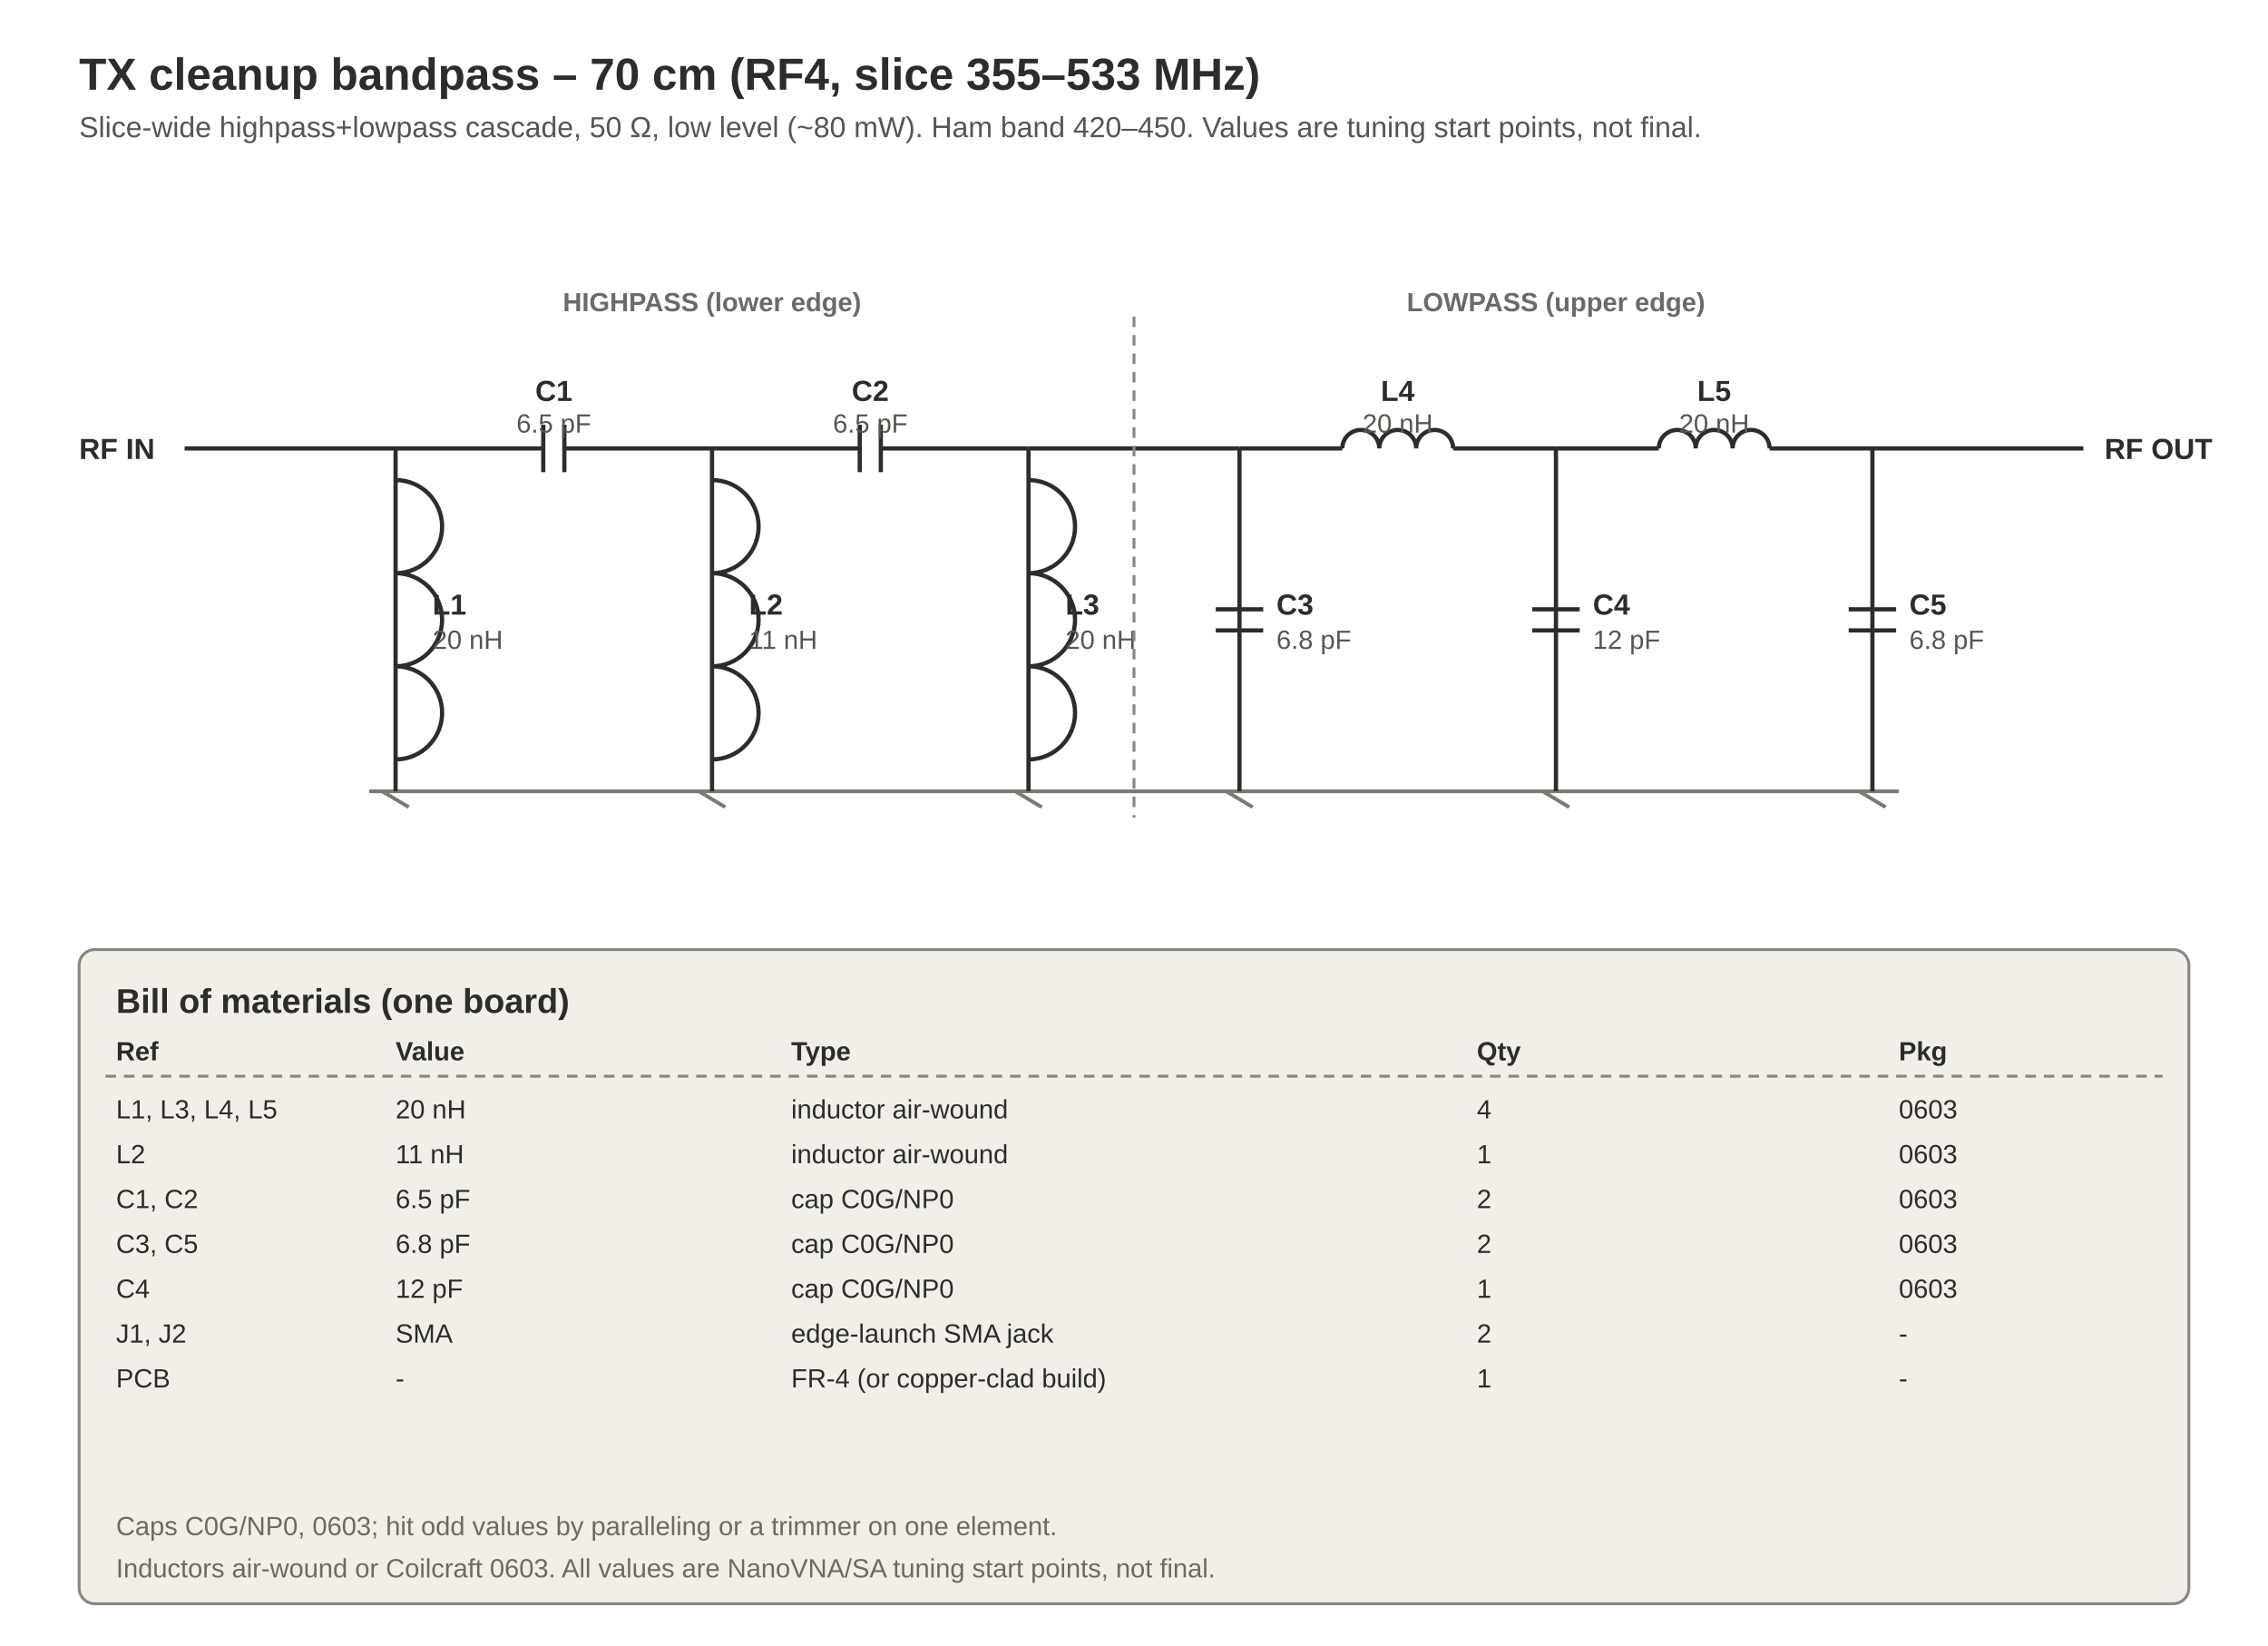
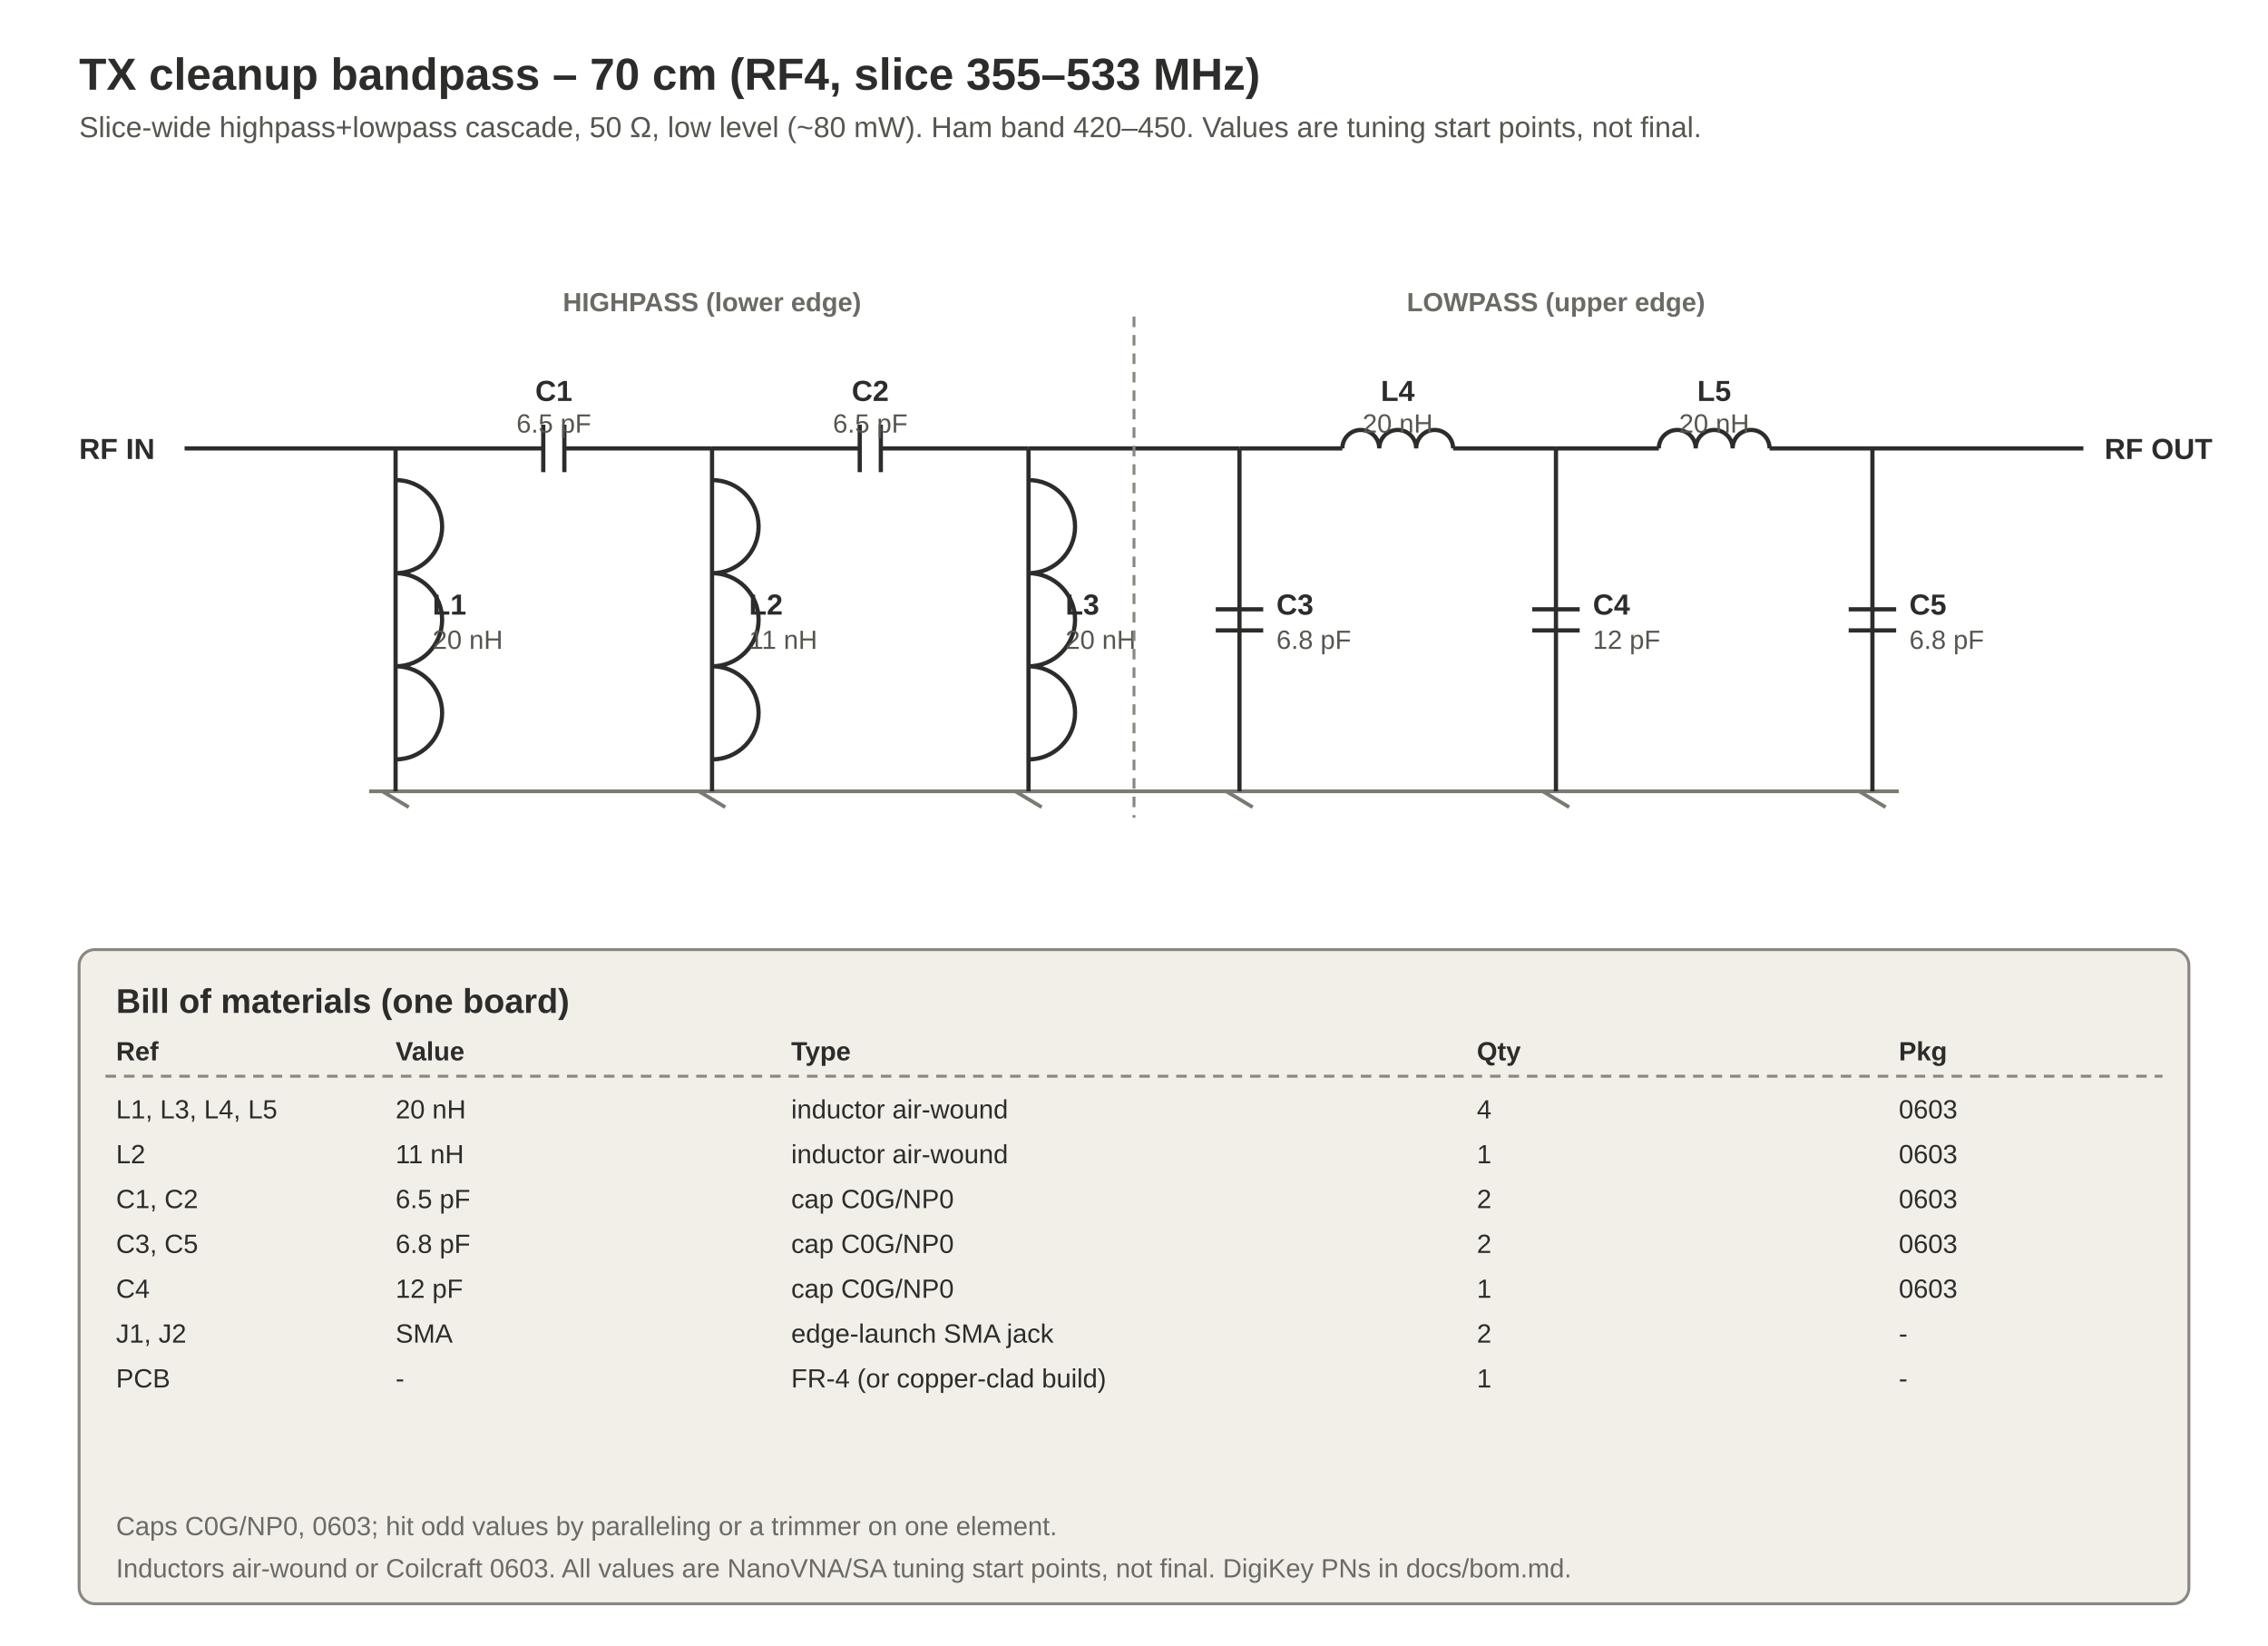
- <svg xmlns="http://www.w3.org/2000/svg" width="860" viewBox="0 0 860 624" role="img">
+ <svg xmlns="http://www.w3.org/2000/svg" width="1720" height="1248" viewBox="0 0 860 624" role="img">
  <style>text{font-family:Arial,Helvetica,sans-serif}.h1{font-size:17px;font-weight:700;fill:#2C2C2A}.h2{font-size:11px;fill:#56554f}.w{stroke:#2C2C2A;stroke-width:1.6;fill:none}.gnd{stroke:#7a7972;stroke-width:1.4}.lbl{font-size:11px;font-weight:600;fill:#2C2C2A}.val{font-size:10px;fill:#56554f}.sec{font-size:10px;font-weight:700;fill:#6b6a64}.port{font-size:11px;font-weight:700;fill:#2C2C2A}.cap2{font-size:10px;fill:#6b6a64}.th{font-size:10px;font-weight:700;fill:#2C2C2A}.td{font-size:10px;fill:#2C2C2A}.div{stroke:#888780;stroke-width:1.1;stroke-dasharray:4 3}.box{fill:#F1EFE8;stroke:#888780;stroke-width:1.1}</style>
  <text class="h1" x="30" y="34">TX cleanup bandpass – 70 cm (RF4, slice 355–533 MHz)</text>
  <text class="h2" x="30" y="52">Slice-wide highpass+lowpass cascade, 50 Ω, low level (~80 mW). Ham band 420–450. Values are tuning start points, not final.</text>
  <text class="port" x="30" y="174">RF IN</text>
  <text class="port" x="798" y="174">RF OUT</text>
  <line x1="70" y1="170" x2="150" y2="170" class="w" />
  <line x1="150" y1="170" x2="206" y2="170" class="w" />
  <line x1="206" y1="161" x2="206" y2="179" class="w" />
  <line x1="214" y1="161" x2="214" y2="179" class="w" />
  <line x1="214" y1="170" x2="270" y2="170" class="w" />
  <text class="lbl" x="210" y="152" text-anchor="middle">C1</text>
  <text class="val" x="210" y="164" text-anchor="middle">6.5 pF</text>
  <line x1="270" y1="170" x2="326" y2="170" class="w" />
  <line x1="326" y1="161" x2="326" y2="179" class="w" />
  <line x1="334" y1="161" x2="334" y2="179" class="w" />
  <line x1="334" y1="170" x2="390" y2="170" class="w" />
  <text class="lbl" x="330" y="152" text-anchor="middle">C2</text>
  <text class="val" x="330" y="164" text-anchor="middle">6.5 pF</text>
  <line x1="390" y1="170" x2="470" y2="170" class="w" />
  <line x1="470" y1="170" x2="509" y2="170" class="w" />
  <path d="M509 170 a7 7 0 0 1 14 0 a7 7 0 0 1 14 0 a7 7 0 0 1 14 0" class="w" />
  <line x1="551" y1="170" x2="590" y2="170" class="w" />
  <text class="lbl" x="530" y="152" text-anchor="middle">L4</text>
  <text class="val" x="530" y="164" text-anchor="middle">20 nH</text>
  <line x1="590" y1="170" x2="629" y2="170" class="w" />
  <path d="M629 170 a7 7 0 0 1 14 0 a7 7 0 0 1 14 0 a7 7 0 0 1 14 0" class="w" />
  <line x1="671" y1="170" x2="710" y2="170" class="w" />
  <text class="lbl" x="650" y="152" text-anchor="middle">L5</text>
  <text class="val" x="650" y="164" text-anchor="middle">20 nH</text>
  <line x1="710" y1="170" x2="790" y2="170" class="w" />
  <line x1="140" y1="300" x2="720" y2="300" class="gnd" />
  <line x1="150" y1="170" x2="150" y2="300" class="w" />
  <path d="M150 182 a7 7 0 0 1 0 35.3 a7 7 0 0 1 0 35.3 a7 7 0 0 1 0 35.3" class="w" />
  <line x1="145" y1="300" x2="155" y2="306" class="gnd" />
  <text class="lbl" x="164" y="233">L1</text>
  <text class="val" x="164" y="246">20 nH</text>
  <line x1="270" y1="170" x2="270" y2="300" class="w" />
  <path d="M270 182 a7 7 0 0 1 0 35.3 a7 7 0 0 1 0 35.3 a7 7 0 0 1 0 35.3" class="w" />
  <line x1="265" y1="300" x2="275" y2="306" class="gnd" />
  <text class="lbl" x="284" y="233">L2</text>
  <text class="val" x="284" y="246">11 nH</text>
  <line x1="390" y1="170" x2="390" y2="300" class="w" />
  <path d="M390 182 a7 7 0 0 1 0 35.3 a7 7 0 0 1 0 35.3 a7 7 0 0 1 0 35.3" class="w" />
  <line x1="385" y1="300" x2="395" y2="306" class="gnd" />
  <text class="lbl" x="404" y="233">L3</text>
  <text class="val" x="404" y="246">20 nH</text>
  <line x1="470" y1="170" x2="470" y2="300" class="w" />
  <line x1="461" y1="231" x2="479" y2="231" class="w" />
  <line x1="461" y1="239" x2="479" y2="239" class="w" />
  <line x1="465" y1="300" x2="475" y2="306" class="gnd" />
  <text class="lbl" x="484" y="233">C3</text>
  <text class="val" x="484" y="246">6.8 pF</text>
  <line x1="590" y1="170" x2="590" y2="300" class="w" />
  <line x1="581" y1="231" x2="599" y2="231" class="w" />
  <line x1="581" y1="239" x2="599" y2="239" class="w" />
  <line x1="585" y1="300" x2="595" y2="306" class="gnd" />
  <text class="lbl" x="604" y="233">C4</text>
  <text class="val" x="604" y="246">12 pF</text>
  <line x1="710" y1="170" x2="710" y2="300" class="w" />
  <line x1="701" y1="231" x2="719" y2="231" class="w" />
  <line x1="701" y1="239" x2="719" y2="239" class="w" />
  <line x1="705" y1="300" x2="715" y2="306" class="gnd" />
  <text class="lbl" x="724" y="233">C5</text>
  <text class="val" x="724" y="246">6.8 pF</text>
  <line x1="430" y1="120" x2="430" y2="310" class="div" />
  <text class="sec" x="270" y="118" text-anchor="middle">HIGHPASS (lower edge)</text>
  <text class="sec" x="590" y="118" text-anchor="middle">LOWPASS (upper edge)</text>
  <rect class="box" x="30" y="360" width="800" height="248" rx="6" />
  <text class="h1" x="44" y="384" style="font-size:13px">Bill of materials (one board)</text>
  <text class="th" x="44" y="402">Ref</text>
  <text class="th" x="150" y="402">Value</text>
  <text class="th" x="300" y="402">Type</text>
  <text class="th" x="560" y="402">Qty</text>
  <text class="th" x="720" y="402">Pkg</text>
  <line x1="40" y1="408" x2="820" y2="408" class="div" />
  <text class="td" x="44" y="424">L1, L3, L4, L5</text>
  <text class="td" x="150" y="424">20 nH</text>
  <text class="td" x="300" y="424">inductor air-wound</text>
  <text class="td" x="560" y="424">4</text>
  <text class="td" x="720" y="424">0603</text>
  <text class="td" x="44" y="441">L2</text>
  <text class="td" x="150" y="441">11 nH</text>
  <text class="td" x="300" y="441">inductor air-wound</text>
  <text class="td" x="560" y="441">1</text>
  <text class="td" x="720" y="441">0603</text>
  <text class="td" x="44" y="458">C1, C2</text>
  <text class="td" x="150" y="458">6.5 pF</text>
  <text class="td" x="300" y="458">cap C0G/NP0</text>
  <text class="td" x="560" y="458">2</text>
  <text class="td" x="720" y="458">0603</text>
  <text class="td" x="44" y="475">C3, C5</text>
  <text class="td" x="150" y="475">6.8 pF</text>
  <text class="td" x="300" y="475">cap C0G/NP0</text>
  <text class="td" x="560" y="475">2</text>
  <text class="td" x="720" y="475">0603</text>
  <text class="td" x="44" y="492">C4</text>
  <text class="td" x="150" y="492">12 pF</text>
  <text class="td" x="300" y="492">cap C0G/NP0</text>
  <text class="td" x="560" y="492">1</text>
  <text class="td" x="720" y="492">0603</text>
  <text class="td" x="44" y="509">J1, J2</text>
  <text class="td" x="150" y="509">SMA</text>
  <text class="td" x="300" y="509">edge-launch SMA jack</text>
  <text class="td" x="560" y="509">2</text>
  <text class="td" x="720" y="509">-</text>
  <text class="td" x="44" y="526">PCB</text>
  <text class="td" x="150" y="526">-</text>
  <text class="td" x="300" y="526">FR-4 (or copper-clad build)</text>
  <text class="td" x="560" y="526">1</text>
  <text class="td" x="720" y="526">-</text>
  <text class="cap2" x="44" y="582">Caps C0G/NP0, 0603; hit odd values by paralleling or a trimmer on one element.</text>
-   <text class="cap2" x="44" y="598">Inductors air-wound or Coilcraft 0603. All values are NanoVNA/SA tuning start points, not final.</text>
+   <text class="cap2" x="44" y="598">Inductors air-wound or Coilcraft 0603. All values are NanoVNA/SA tuning start points, not final. DigiKey PNs in docs/bom.md.</text>
</svg>
